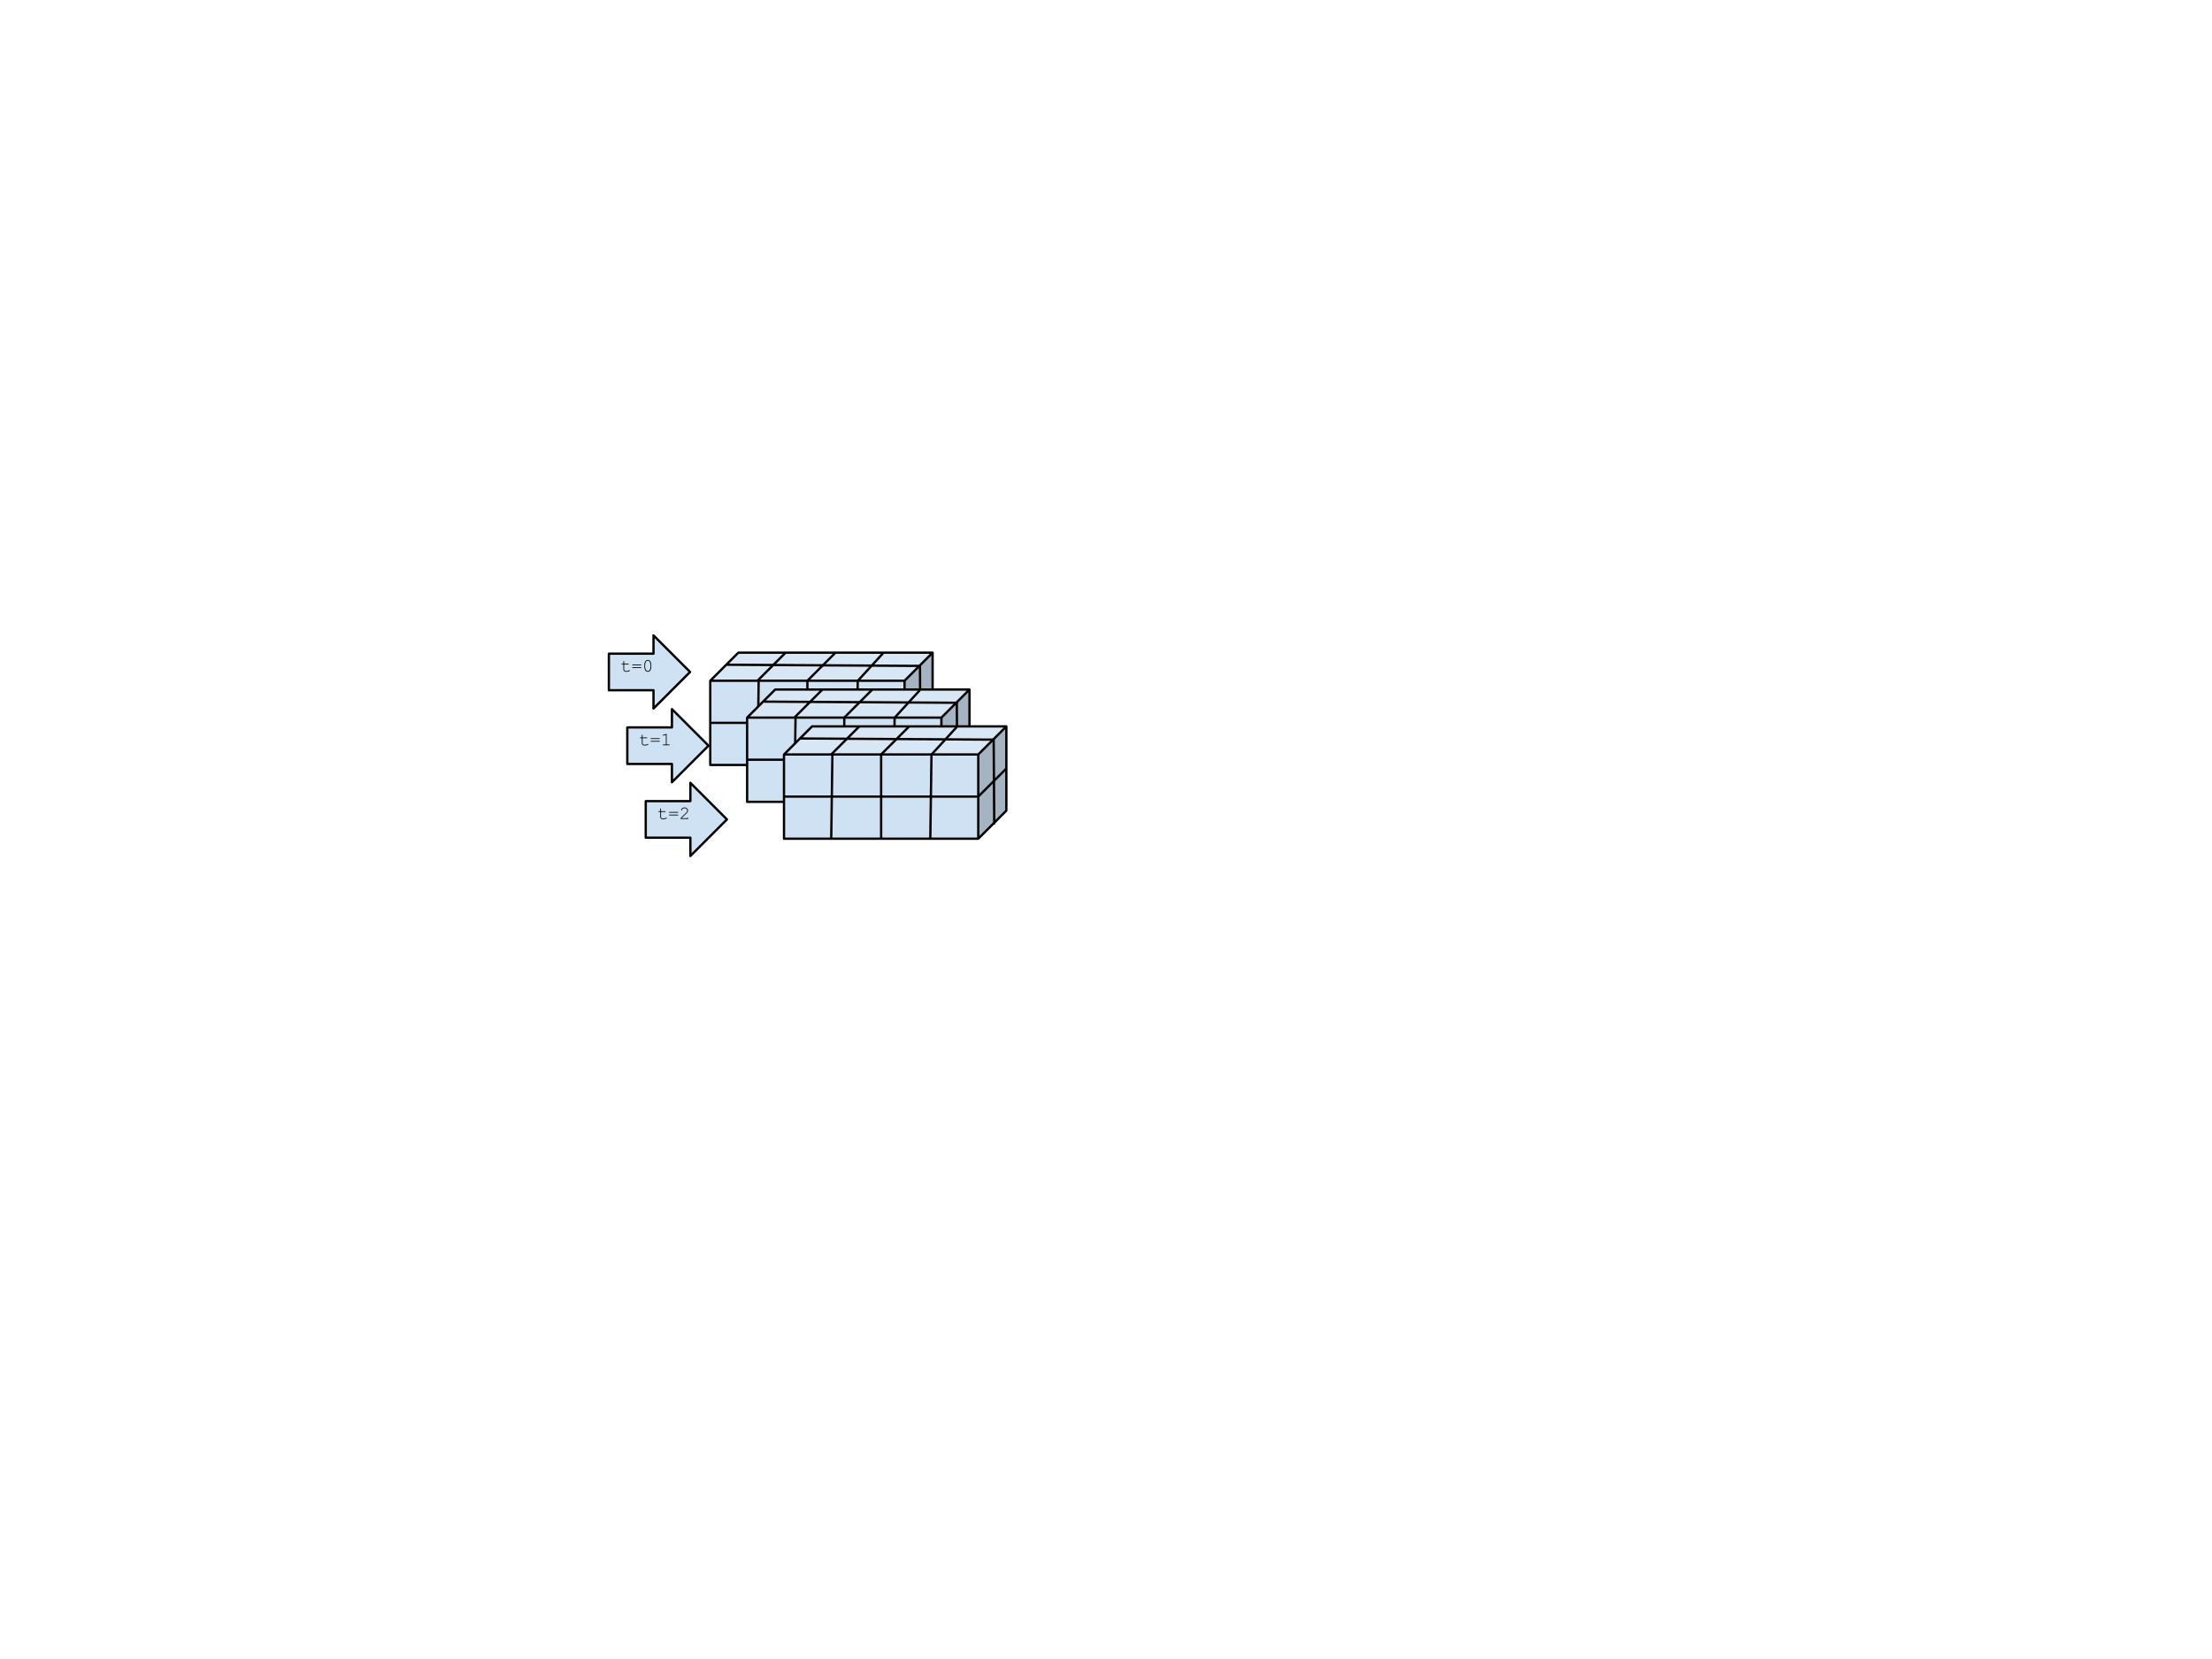
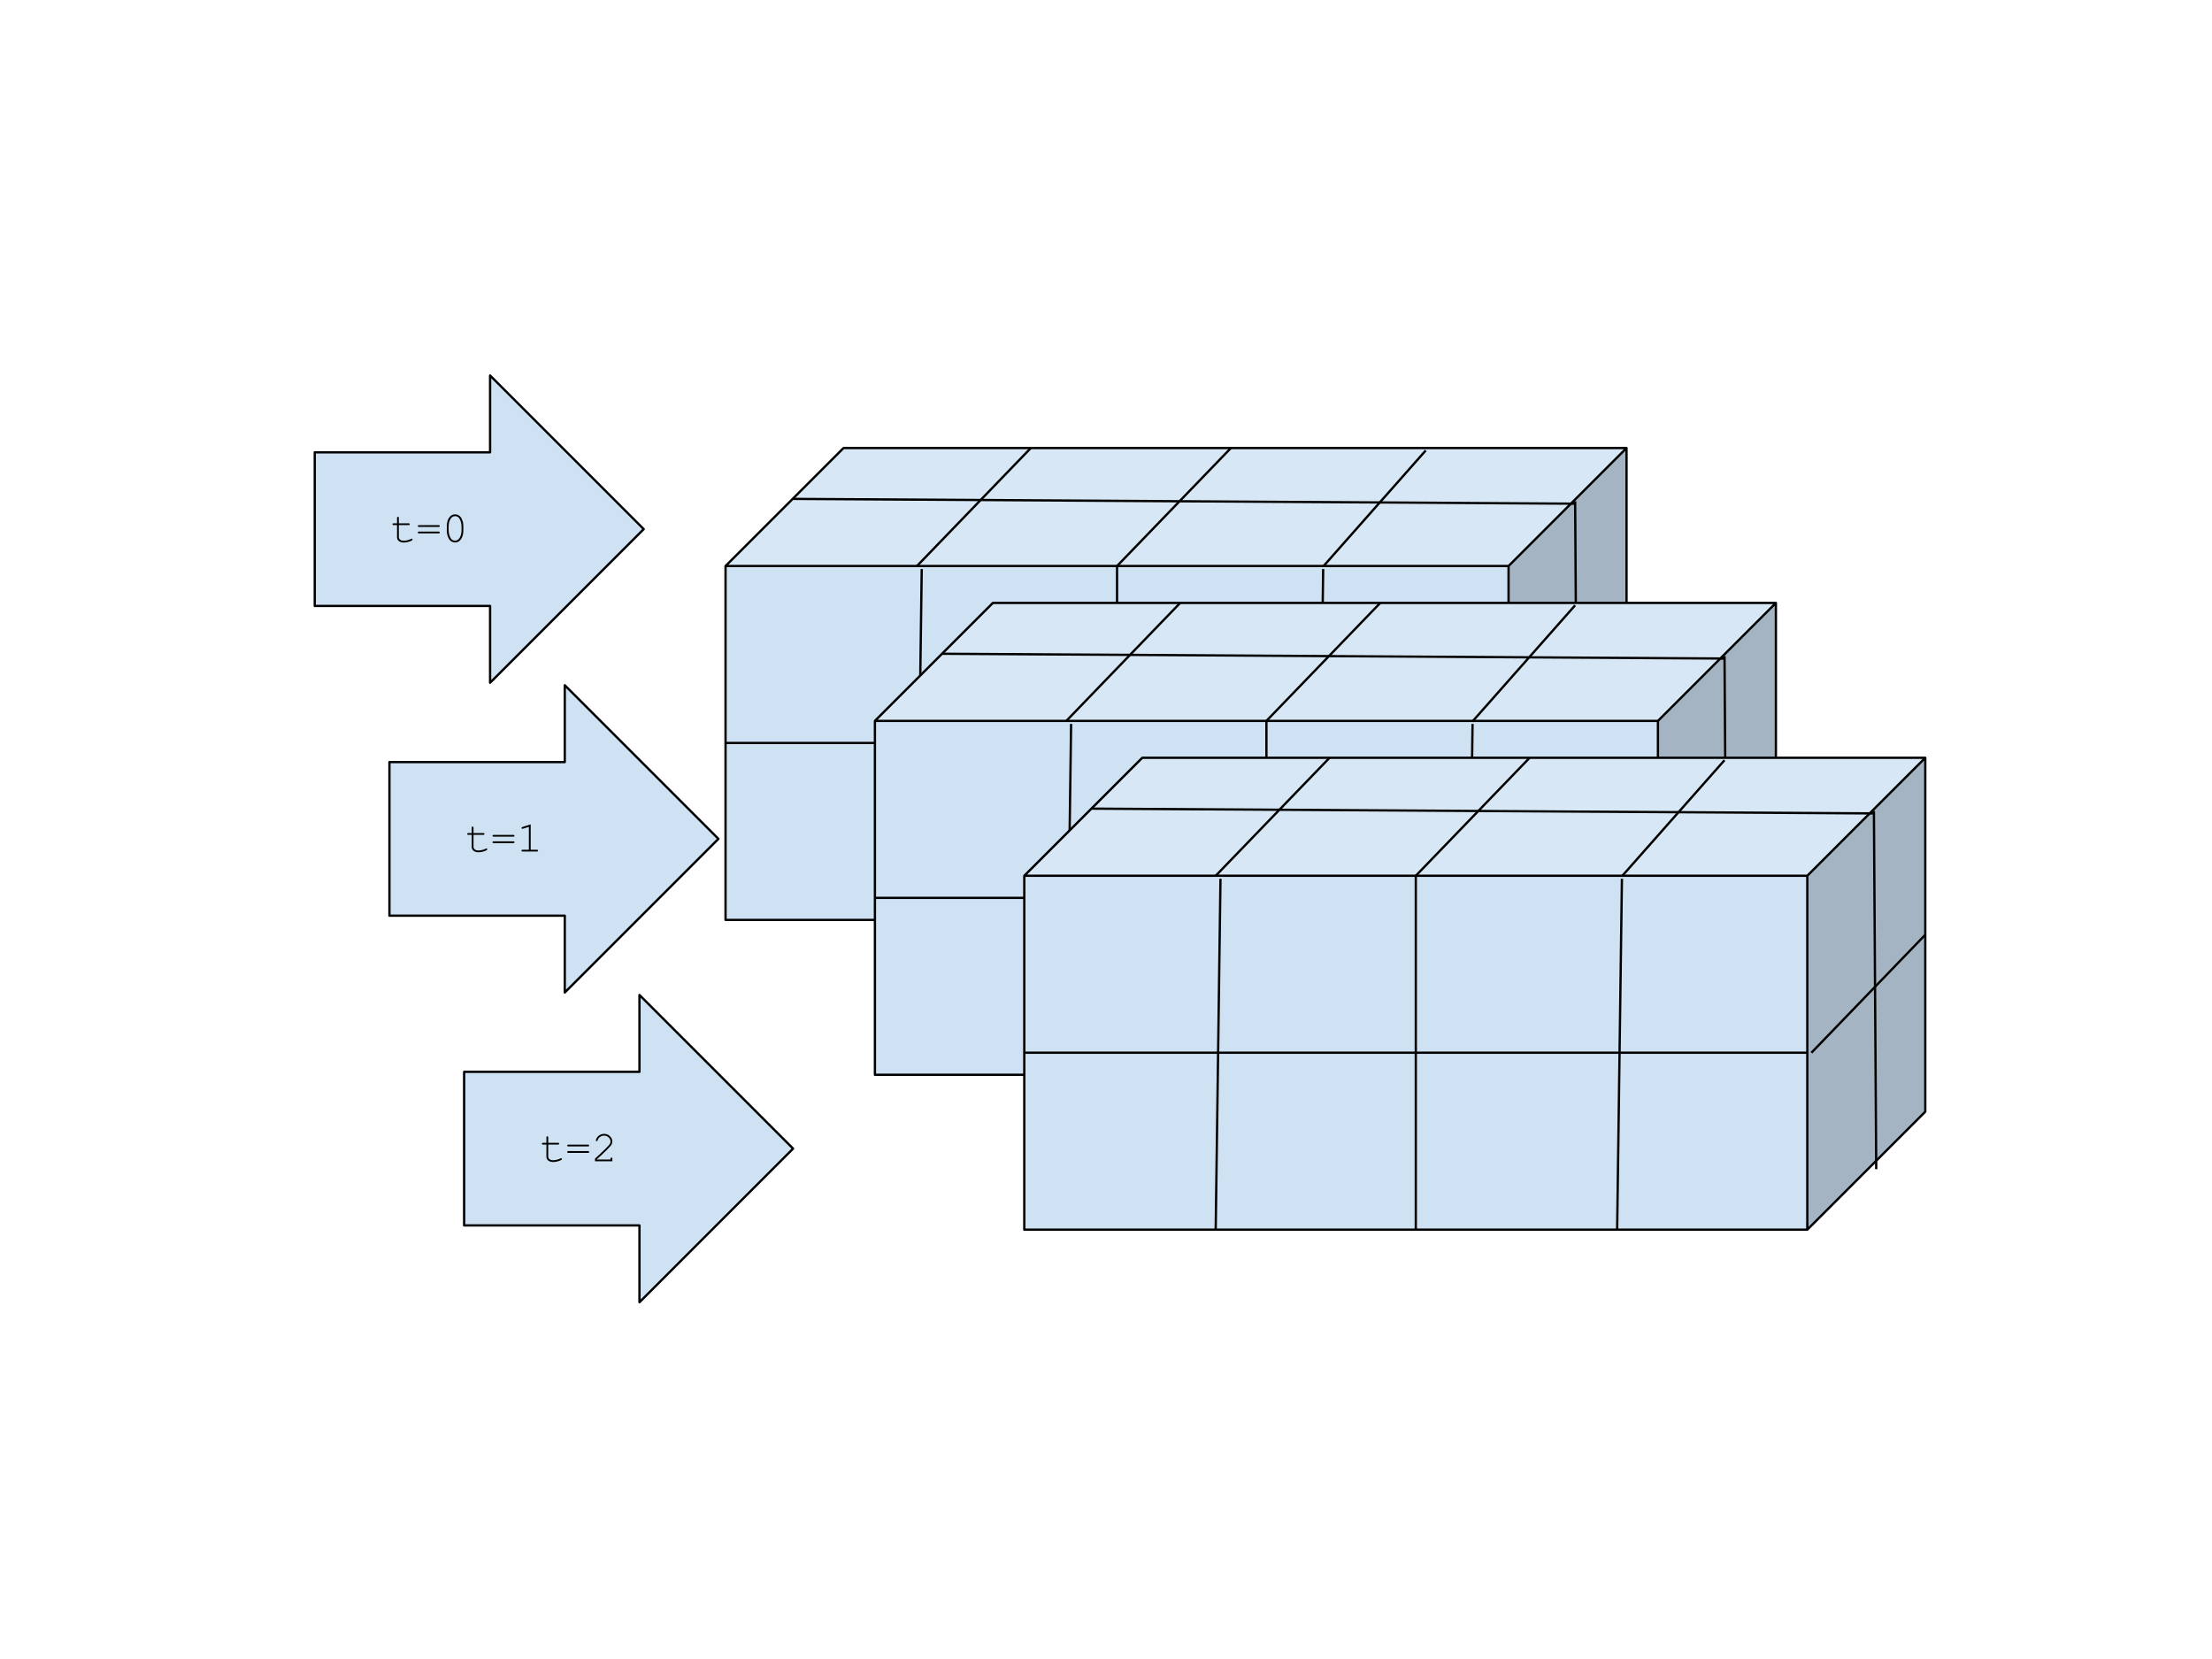
<svg xmlns="http://www.w3.org/2000/svg" version="1.1" viewBox="0.0 0.0 960.0 720.0" fill="none" stroke="none" stroke-linecap="square" stroke-miterlimit="10">
  <clipPath id="p.0">
    <path d="m0 0l960.0 0l0 720.0l-960.0 0l0 -720.0z" clip-rule="nonzero" />
  </clipPath>
  <g clip-path="url(#p.0)">
    <path fill="#000000" fill-opacity="0.0" d="m0 0l960.0 0l0 720.0l-960.0 0z" fill-rule="nonzero" />
-     <path fill="#cfe2f3" d="m308.249 295.438l84.315 0l0 36.567l-84.315 0z" fill-rule="nonzero" />
-     <path fill="#a5b4c2" d="m392.564 295.438l12.189 -12.189l0 36.567l-12.189 12.189z" fill-rule="nonzero" />
-     <path fill="#d8e7f5" d="m308.249 295.438l12.189 -12.189l84.315 0l-12.189 12.189z" fill-rule="nonzero" />
-     <path fill="#000000" fill-opacity="0.0" d="m308.249 295.438l12.189 -12.189l84.315 0l0 36.567l-12.189 12.189l-84.315 0zm0 0l84.315 0l12.189 -12.189m-12.189 12.189l0 36.567" fill-rule="nonzero" />
-     <path stroke="#000000" stroke-width="1.0" stroke-linejoin="round" stroke-linecap="butt" d="m308.249 295.438l12.189 -12.189l84.315 0l0 36.567l-12.189 12.189l-84.315 0zm0 0l84.315 0l12.189 -12.189m-12.189 12.189l0 36.567" fill-rule="nonzero" />
-     <path fill="#000000" fill-opacity="0.0" d="m308.249 313.722l84.315 0" fill-rule="nonzero" />
-     <path stroke="#000000" stroke-width="1.0" stroke-linejoin="round" stroke-linecap="butt" d="m308.249 313.722l84.315 0" fill-rule="nonzero" />
-     <path fill="#000000" fill-opacity="0.0" d="m350.407 332.005l0 -36.567" fill-rule="nonzero" />
-     <path stroke="#000000" stroke-width="1.0" stroke-linejoin="round" stroke-linecap="butt" d="m350.407 332.005l0 -36.567" fill-rule="nonzero" />
-     <path fill="#000000" fill-opacity="0.0" d="m350.407 295.438l12.189 -12.189" fill-rule="nonzero" />
-     <path stroke="#000000" stroke-width="1.0" stroke-linejoin="round" stroke-linecap="butt" d="m350.407 295.438l12.189 -12.189" fill-rule="nonzero" />
-     <path fill="#000000" fill-opacity="0.0" d="m404.753 301.533l-12.189 12.189" fill-rule="nonzero" />
-     <path stroke="#000000" stroke-width="1.0" stroke-linejoin="round" stroke-linecap="butt" d="m404.753 301.533l-12.189 12.189" fill-rule="nonzero" />
-     <path fill="#000000" fill-opacity="0.0" d="m399.501 325.751l-0.252 -37.008" fill-rule="nonzero" />
-     <path stroke="#000000" stroke-width="1.0" stroke-linejoin="round" stroke-linecap="butt" d="m399.501 325.751l-0.252 -37.008" fill-rule="nonzero" />
-     <path fill="#000000" fill-opacity="0.0" d="m315.501 288.501l83.748 0.504" fill-rule="nonzero" />
-     <path stroke="#000000" stroke-width="1.0" stroke-linejoin="round" stroke-linecap="butt" d="m315.501 288.501l83.748 0.504" fill-rule="nonzero" />
-     <path fill="#000000" fill-opacity="0.0" d="m328.751 332.0l0.504 -36.252" fill-rule="nonzero" />
-     <path stroke="#000000" stroke-width="1.0" stroke-linejoin="round" stroke-linecap="butt" d="m328.751 332.0l0.504 -36.252" fill-rule="nonzero" />
-     <path fill="#000000" fill-opacity="0.0" d="m371.751 332.0l0.504 -36.252" fill-rule="nonzero" />
-     <path stroke="#000000" stroke-width="1.0" stroke-linejoin="round" stroke-linecap="butt" d="m371.751 332.0l0.504 -36.252" fill-rule="nonzero" />
-     <path fill="#000000" fill-opacity="0.0" d="m372.249 295.501l10.992 -12.0" fill-rule="nonzero" />
-     <path stroke="#000000" stroke-width="1.0" stroke-linejoin="round" stroke-linecap="butt" d="m372.249 295.501l10.992 -12.0" fill-rule="nonzero" />
-     <path fill="#000000" fill-opacity="0.0" d="m328.751 295.438l12.189 -12.189" fill-rule="nonzero" />
-     <path stroke="#000000" stroke-width="1.0" stroke-linejoin="round" stroke-linecap="butt" d="m328.751 295.438l12.189 -12.189" fill-rule="nonzero" />
-     <path fill="#cfe2f3" d="m324.249 311.438l84.315 0l0 36.567l-84.315 0z" fill-rule="nonzero" />
-     <path fill="#a5b4c2" d="m408.564 311.438l12.189 -12.189l0 36.567l-12.189 12.189z" fill-rule="nonzero" />
-     <path fill="#d8e7f5" d="m324.249 311.438l12.189 -12.189l84.315 0l-12.189 12.189z" fill-rule="nonzero" />
-     <path fill="#000000" fill-opacity="0.0" d="m324.249 311.438l12.189 -12.189l84.315 0l0 36.567l-12.189 12.189l-84.315 0zm0 0l84.315 0l12.189 -12.189m-12.189 12.189l0 36.567" fill-rule="nonzero" />
-     <path stroke="#000000" stroke-width="1.0" stroke-linejoin="round" stroke-linecap="butt" d="m324.249 311.438l12.189 -12.189l84.315 0l0 36.567l-12.189 12.189l-84.315 0zm0 0l84.315 0l12.189 -12.189m-12.189 12.189l0 36.567" fill-rule="nonzero" />
-     <path fill="#000000" fill-opacity="0.0" d="m324.249 329.722l84.315 0" fill-rule="nonzero" />
-     <path stroke="#000000" stroke-width="1.0" stroke-linejoin="round" stroke-linecap="butt" d="m324.249 329.722l84.315 0" fill-rule="nonzero" />
-     <path fill="#000000" fill-opacity="0.0" d="m366.407 348.005l0 -36.567" fill-rule="nonzero" />
-     <path stroke="#000000" stroke-width="1.0" stroke-linejoin="round" stroke-linecap="butt" d="m366.407 348.005l0 -36.567" fill-rule="nonzero" />
-     <path fill="#000000" fill-opacity="0.0" d="m366.407 311.438l12.189 -12.189" fill-rule="nonzero" />
-     <path stroke="#000000" stroke-width="1.0" stroke-linejoin="round" stroke-linecap="butt" d="m366.407 311.438l12.189 -12.189" fill-rule="nonzero" />
-     <path fill="#000000" fill-opacity="0.0" d="m420.753 317.533l-12.189 12.189" fill-rule="nonzero" />
-     <path stroke="#000000" stroke-width="1.0" stroke-linejoin="round" stroke-linecap="butt" d="m420.753 317.533l-12.189 12.189" fill-rule="nonzero" />
-     <path fill="#000000" fill-opacity="0.0" d="m415.501 341.751l-0.252 -37.008" fill-rule="nonzero" />
-     <path stroke="#000000" stroke-width="1.0" stroke-linejoin="round" stroke-linecap="butt" d="m415.501 341.751l-0.252 -37.008" fill-rule="nonzero" />
-     <path fill="#000000" fill-opacity="0.0" d="m331.501 304.501l83.748 0.504" fill-rule="nonzero" />
-     <path stroke="#000000" stroke-width="1.0" stroke-linejoin="round" stroke-linecap="butt" d="m331.501 304.501l83.748 0.504" fill-rule="nonzero" />
-     <path fill="#000000" fill-opacity="0.0" d="m344.751 348.0l0.504 -36.252" fill-rule="nonzero" />
-     <path stroke="#000000" stroke-width="1.0" stroke-linejoin="round" stroke-linecap="butt" d="m344.751 348.0l0.504 -36.252" fill-rule="nonzero" />
-     <path fill="#000000" fill-opacity="0.0" d="m387.751 348.0l0.504 -36.252" fill-rule="nonzero" />
-     <path stroke="#000000" stroke-width="1.0" stroke-linejoin="round" stroke-linecap="butt" d="m387.751 348.0l0.504 -36.252" fill-rule="nonzero" />
-     <path fill="#000000" fill-opacity="0.0" d="m388.249 311.501l10.992 -12.0" fill-rule="nonzero" />
-     <path stroke="#000000" stroke-width="1.0" stroke-linejoin="round" stroke-linecap="butt" d="m388.249 311.501l10.992 -12.0" fill-rule="nonzero" />
-     <path fill="#000000" fill-opacity="0.0" d="m344.751 311.438l12.189 -12.189" fill-rule="nonzero" />
-     <path stroke="#000000" stroke-width="1.0" stroke-linejoin="round" stroke-linecap="butt" d="m344.751 311.438l12.189 -12.189" fill-rule="nonzero" />
-     <path fill="#cfe2f3" d="m340.249 327.438l84.315 0l0 36.567l-84.315 0z" fill-rule="nonzero" />
-     <path fill="#a5b4c2" d="m424.564 327.438l12.189 -12.189l0 36.567l-12.189 12.189z" fill-rule="nonzero" />
-     <path fill="#d8e7f5" d="m340.249 327.438l12.189 -12.189l84.315 0l-12.189 12.189z" fill-rule="nonzero" />
-     <path fill="#000000" fill-opacity="0.0" d="m340.249 327.438l12.189 -12.189l84.315 0l0 36.567l-12.189 12.189l-84.315 0zm0 0l84.315 0l12.189 -12.189m-12.189 12.189l0 36.567" fill-rule="nonzero" />
-     <path stroke="#000000" stroke-width="1.0" stroke-linejoin="round" stroke-linecap="butt" d="m340.249 327.438l12.189 -12.189l84.315 0l0 36.567l-12.189 12.189l-84.315 0zm0 0l84.315 0l12.189 -12.189m-12.189 12.189l0 36.567" fill-rule="nonzero" />
-     <path fill="#000000" fill-opacity="0.0" d="m340.249 345.722l84.315 0" fill-rule="nonzero" />
-     <path stroke="#000000" stroke-width="1.0" stroke-linejoin="round" stroke-linecap="butt" d="m340.249 345.722l84.315 0" fill-rule="nonzero" />
-     <path fill="#000000" fill-opacity="0.0" d="m382.407 364.005l0 -36.567" fill-rule="nonzero" />
-     <path stroke="#000000" stroke-width="1.0" stroke-linejoin="round" stroke-linecap="butt" d="m382.407 364.005l0 -36.567" fill-rule="nonzero" />
-     <path fill="#000000" fill-opacity="0.0" d="m382.407 327.438l12.189 -12.189" fill-rule="nonzero" />
-     <path stroke="#000000" stroke-width="1.0" stroke-linejoin="round" stroke-linecap="butt" d="m382.407 327.438l12.189 -12.189" fill-rule="nonzero" />
-     <path fill="#000000" fill-opacity="0.0" d="m436.753 333.533l-12.189 12.189" fill-rule="nonzero" />
-     <path stroke="#000000" stroke-width="1.0" stroke-linejoin="round" stroke-linecap="butt" d="m436.753 333.533l-12.189 12.189" fill-rule="nonzero" />
-     <path fill="#000000" fill-opacity="0.0" d="m431.501 357.751l-0.252 -37.008" fill-rule="nonzero" />
-     <path stroke="#000000" stroke-width="1.0" stroke-linejoin="round" stroke-linecap="butt" d="m431.501 357.751l-0.252 -37.008" fill-rule="nonzero" />
-     <path fill="#000000" fill-opacity="0.0" d="m347.501 320.501l83.748 0.504" fill-rule="nonzero" />
-     <path stroke="#000000" stroke-width="1.0" stroke-linejoin="round" stroke-linecap="butt" d="m347.501 320.501l83.748 0.504" fill-rule="nonzero" />
-     <path fill="#000000" fill-opacity="0.0" d="m360.751 364.0l0.504 -36.252" fill-rule="nonzero" />
-     <path stroke="#000000" stroke-width="1.0" stroke-linejoin="round" stroke-linecap="butt" d="m360.751 364.0l0.504 -36.252" fill-rule="nonzero" />
-     <path fill="#000000" fill-opacity="0.0" d="m403.751 364.0l0.504 -36.252" fill-rule="nonzero" />
-     <path stroke="#000000" stroke-width="1.0" stroke-linejoin="round" stroke-linecap="butt" d="m403.751 364.0l0.504 -36.252" fill-rule="nonzero" />
-     <path fill="#000000" fill-opacity="0.0" d="m404.249 327.501l10.992 -12.0" fill-rule="nonzero" />
-     <path stroke="#000000" stroke-width="1.0" stroke-linejoin="round" stroke-linecap="butt" d="m404.249 327.501l10.992 -12.0" fill-rule="nonzero" />
-     <path fill="#000000" fill-opacity="0.0" d="m360.751 327.438l12.189 -12.189" fill-rule="nonzero" />
-     <path stroke="#000000" stroke-width="1.0" stroke-linejoin="round" stroke-linecap="butt" d="m360.751 327.438l12.189 -12.189" fill-rule="nonzero" />
-     <path fill="#cfe2f3" d="m264.249 283.69l19.37 0l0 -7.937l15.874 15.874l-15.874 15.874l0 -7.937l-19.37 0z" fill-rule="nonzero" />
-     <path stroke="#000000" stroke-width="1.0" stroke-linejoin="round" stroke-linecap="butt" d="m264.249 283.69l19.37 0l0 -7.937l15.874 15.874l-15.874 15.874l0 -7.937l-19.37 0z" fill-rule="nonzero" />
-     <path fill="#000000" fill-opacity="0.0" d="m260.152 277.005l37.102 0l0 15.748l-37.102 0z" fill-rule="nonzero" />
-     <path fill="#000000" d="m270.887 288.043l1.781 0q0.109 0 0.156 0.047q0.062 0.047 0.062 0.125q0 0.078 -0.062 0.125q-0.047 0.047 -0.156 0.047l-1.781 0l0 2.172q0 0.297 0.219 0.484q0.234 0.188 0.672 0.188q0.328 0 0.719 -0.094q0.391 -0.109 0.609 -0.234q0.078 -0.047 0.125 -0.047q0.062 0 0.109 0.047q0.047 0.047 0.047 0.125q0 0.047 -0.047 0.109q-0.125 0.125 -0.609 0.281q-0.484 0.141 -0.922 0.141q-0.578 0 -0.922 -0.266q-0.344 -0.266 -0.344 -0.734l0 -2.172l-0.594 0q-0.125 0 -0.172 -0.047q-0.047 -0.047 -0.047 -0.125q0 -0.078 0.047 -0.125q0.047 -0.047 0.172 -0.047l0.594 0l0 -0.969q0 -0.109 0.047 -0.156q0.047 -0.062 0.125 -0.062q0.078 0 0.125 0.062q0.047 0.047 0.047 0.156l0 0.969zm7.254 0.672l-3.578 0q-0.109 0 -0.172 -0.047q-0.047 -0.047 -0.047 -0.125q0 -0.062 0.047 -0.109q0.062 -0.047 0.172 -0.047l3.578 0q0.125 0 0.172 0.047q0.047 0.047 0.047 0.125q0 0.062 -0.047 0.109q-0.047 0.047 -0.172 0.047zm0 1.172l-3.578 0q-0.109 0 -0.172 -0.031q-0.047 -0.047 -0.047 -0.125q0 -0.078 0.047 -0.125q0.062 -0.047 0.172 -0.047l3.578 0q0.125 0 0.172 0.047q0.047 0.047 0.047 0.125q0 0.078 -0.047 0.125q-0.047 0.031 -0.172 0.031zm4.52 -1.312l0 0.812q0 1.062 -0.5 1.672q-0.391 0.5 -1.0 0.5q-0.281 0 -0.547 -0.125q-0.25 -0.109 -0.438 -0.328q-0.109 -0.125 -0.25 -0.406q-0.125 -0.281 -0.188 -0.531q-0.094 -0.328 -0.094 -0.781l0 -0.812q0 -1.062 0.516 -1.672q0.391 -0.484 0.984 -0.484q0.297 0 0.547 0.109q0.266 0.109 0.438 0.328q0.125 0.125 0.25 0.422q0.141 0.281 0.203 0.516q0.078 0.328 0.078 0.781zm-0.328 0.047q0 -0.469 -0.141 -0.859q-0.125 -0.406 -0.281 -0.641q-0.094 -0.141 -0.25 -0.234q-0.234 -0.141 -0.5 -0.141q-0.562 0 -0.875 0.562q-0.312 0.562 -0.312 1.312l0 0.719q0 0.469 0.125 0.875q0.141 0.391 0.312 0.641q0.094 0.125 0.25 0.219q0.219 0.141 0.5 0.141q0.547 0 0.859 -0.562q0.312 -0.562 0.312 -1.312l0 -0.719z" fill-rule="nonzero" />
-     <path fill="#cfe2f3" d="m280.249 347.69l19.37 0l0 -7.937l15.874 15.874l-15.874 15.874l0 -7.937l-19.37 0z" fill-rule="nonzero" />
-     <path stroke="#000000" stroke-width="1.0" stroke-linejoin="round" stroke-linecap="butt" d="m280.249 347.69l19.37 0l0 -7.937l15.874 15.874l-15.874 15.874l0 -7.937l-19.37 0z" fill-rule="nonzero" />
-     <path fill="#000000" fill-opacity="0.0" d="m276.152 341.005l37.102 0l0 15.748l-37.102 0z" fill-rule="nonzero" />
-     <path fill="#000000" d="m286.887 352.043l1.781 0q0.109 0 0.156 0.047q0.062 0.047 0.062 0.125q0 0.078 -0.062 0.125q-0.047 0.047 -0.156 0.047l-1.781 0l0 2.172q0 0.297 0.219 0.484q0.234 0.188 0.672 0.188q0.328 0 0.719 -0.094q0.391 -0.109 0.609 -0.234q0.078 -0.047 0.125 -0.047q0.062 0 0.109 0.047q0.047 0.047 0.047 0.125q0 0.047 -0.047 0.109q-0.125 0.125 -0.609 0.281q-0.484 0.141 -0.922 0.141q-0.578 0 -0.922 -0.266q-0.344 -0.266 -0.344 -0.734l0 -2.172l-0.594 0q-0.125 0 -0.172 -0.047q-0.047 -0.047 -0.047 -0.125q0 -0.078 0.047 -0.125q0.047 -0.047 0.172 -0.047l0.594 0l0 -0.969q0 -0.109 0.047 -0.156q0.047 -0.062 0.125 -0.062q0.078 0 0.125 0.062q0.047 0.047 0.047 0.156l0 0.969zm7.254 0.672l-3.578 0q-0.109 0 -0.172 -0.047q-0.047 -0.047 -0.047 -0.125q0 -0.062 0.047 -0.109q0.062 -0.047 0.172 -0.047l3.578 0q0.125 0 0.172 0.047q0.047 0.047 0.047 0.125q0 0.062 -0.047 0.109q-0.047 0.047 -0.172 0.047zm0 1.172l-3.578 0q-0.109 0 -0.172 -0.031q-0.047 -0.047 -0.047 -0.125q0 -0.078 0.047 -0.125q0.062 -0.047 0.172 -0.047l3.578 0q0.125 0 0.172 0.047q0.047 0.047 0.047 0.125q0 0.078 -0.047 0.125q-0.047 0.031 -0.172 0.031zm1.598 1.219l2.531 0l0 -0.125q0 -0.125 0.047 -0.172q0.047 -0.047 0.109 -0.047q0.078 0 0.125 0.047q0.047 0.047 0.047 0.172l0 0.453l-3.172 0l0 -0.484q1.0 -0.906 1.938 -1.828q0.453 -0.438 0.609 -0.641q0.172 -0.203 0.219 -0.359q0.062 -0.156 0.062 -0.312q0 -0.422 -0.344 -0.734q-0.328 -0.328 -0.812 -0.328q-0.422 0 -0.766 0.25q-0.328 0.234 -0.422 0.609q-0.031 0.094 -0.062 0.109q-0.047 0.047 -0.109 0.047q-0.062 0 -0.109 -0.047q-0.047 -0.047 -0.047 -0.109q0 -0.188 0.203 -0.5q0.203 -0.328 0.562 -0.5q0.375 -0.188 0.75 -0.188q0.609 0 1.047 0.422q0.453 0.422 0.453 0.969q0 0.219 -0.078 0.406q-0.078 0.188 -0.266 0.422q-0.172 0.219 -0.625 0.672q-1.156 1.141 -1.891 1.766l0 0.031z" fill-rule="nonzero" />
-     <path fill="#cfe2f3" d="m272.249 315.69l19.37 0l0 -7.937l15.874 15.874l-15.874 15.874l0 -7.937l-19.37 0z" fill-rule="nonzero" />
-     <path stroke="#000000" stroke-width="1.0" stroke-linejoin="round" stroke-linecap="butt" d="m272.249 315.69l19.37 0l0 -7.937l15.874 15.874l-15.874 15.874l0 -7.937l-19.37 0z" fill-rule="nonzero" />
-     <path fill="#000000" fill-opacity="0.0" d="m268.152 309.005l37.102 0l0 15.748l-37.102 0z" fill-rule="nonzero" />
-     <path fill="#000000" d="m278.887 320.043l1.781 0q0.109 0 0.156 0.047q0.062 0.047 0.062 0.125q0 0.078 -0.062 0.125q-0.047 0.047 -0.156 0.047l-1.781 0l0 2.172q0 0.297 0.219 0.484q0.234 0.188 0.672 0.188q0.328 0 0.719 -0.094q0.391 -0.109 0.609 -0.234q0.078 -0.047 0.125 -0.047q0.062 0 0.109 0.047q0.047 0.047 0.047 0.125q0 0.047 -0.047 0.109q-0.125 0.125 -0.609 0.281q-0.484 0.141 -0.922 0.141q-0.578 0 -0.922 -0.266q-0.344 -0.266 -0.344 -0.734l0 -2.172l-0.594 0q-0.125 0 -0.172 -0.047q-0.047 -0.047 -0.047 -0.125q0 -0.078 0.047 -0.125q0.047 -0.047 0.172 -0.047l0.594 0l0 -0.969q0 -0.109 0.047 -0.156q0.047 -0.062 0.125 -0.062q0.078 0 0.125 0.062q0.047 0.047 0.047 0.156l0 0.969zm7.254 0.672l-3.578 0q-0.109 0 -0.172 -0.047q-0.047 -0.047 -0.047 -0.125q0 -0.062 0.047 -0.109q0.062 -0.047 0.172 -0.047l3.578 0q0.125 0 0.172 0.047q0.047 0.047 0.047 0.125q0 0.062 -0.047 0.109q-0.047 0.047 -0.172 0.047zm0 1.172l-3.578 0q-0.109 0 -0.172 -0.031q-0.047 -0.047 -0.047 -0.125q0 -0.078 0.047 -0.125q0.062 -0.047 0.172 -0.047l3.578 0q0.125 0 0.172 0.047q0.047 0.047 0.047 0.125q0 0.078 -0.047 0.125q-0.047 0.031 -0.172 0.031zm3.176 -3.422l0 4.641l1.125 0q0.125 0 0.172 0.047q0.047 0.047 0.047 0.109q0 0.078 -0.047 0.125q-0.047 0.047 -0.172 0.047l-2.578 0q-0.109 0 -0.172 -0.047q-0.047 -0.047 -0.047 -0.125q0 -0.062 0.047 -0.109q0.062 -0.047 0.172 -0.047l1.125 0l0 -4.188l-1.062 0.328q-0.078 0.031 -0.125 0.031q-0.047 0 -0.109 -0.047q-0.047 -0.047 -0.047 -0.125q0 -0.047 0.047 -0.109q0.031 -0.031 0.125 -0.062l1.5 -0.469z" fill-rule="nonzero" />
+     <path fill="#cfe2f3" d="m314.881 245.65l339.827 0l0 153.591l-339.827 0z" fill-rule="nonzero" />
+     <path fill="#a5b4c2" d="m654.707 245.65l51.197 -51.197l0 153.591l-51.197 51.197z" fill-rule="nonzero" />
+     <path fill="#d8e7f5" d="m314.881 245.65l51.197 -51.197l339.827 0l-51.197 51.197z" fill-rule="nonzero" />
+     <path fill="#000000" fill-opacity="0.0" d="m314.881 245.65l51.197 -51.197l339.827 0l0 153.591l-51.197 51.197l-339.827 0zm0 0l339.827 0l51.197 -51.197m-51.197 51.197l0 153.591" fill-rule="nonzero" />
+     <path stroke="#000000" stroke-width="1.0" stroke-linejoin="round" stroke-linecap="butt" d="m314.881 245.65l51.197 -51.197l339.827 0l0 153.591l-51.197 51.197l-339.827 0zm0 0l339.827 0l51.197 -51.197m-51.197 51.197l0 153.591" fill-rule="nonzero" />
+     <path fill="#000000" fill-opacity="0.0" d="m314.881 322.445l339.842 0" fill-rule="nonzero" />
+     <path stroke="#000000" stroke-width="1.0" stroke-linejoin="round" stroke-linecap="butt" d="m314.881 322.445l339.842 0" fill-rule="nonzero" />
+     <path fill="#000000" fill-opacity="0.0" d="m484.794 399.241l0 -153.638" fill-rule="nonzero" />
+     <path stroke="#000000" stroke-width="1.0" stroke-linejoin="round" stroke-linecap="butt" d="m484.794 399.241l0 -153.638" fill-rule="nonzero" />
+     <path fill="#000000" fill-opacity="0.0" d="m484.794 245.65l49.417 -51.213" fill-rule="nonzero" />
+     <path stroke="#000000" stroke-width="1.0" stroke-linejoin="round" stroke-linecap="butt" d="m484.794 245.65l49.417 -51.213" fill-rule="nonzero" />
+     <path fill="#000000" fill-opacity="0.0" d="m705.904 271.248l-49.417 51.213" fill-rule="nonzero" />
+     <path stroke="#000000" stroke-width="1.0" stroke-linejoin="round" stroke-linecap="butt" d="m705.904 271.248l-49.417 51.213" fill-rule="nonzero" />
+     <path fill="#000000" fill-opacity="0.0" d="m684.617 372.996l-1.008 -155.465" fill-rule="nonzero" />
+     <path stroke="#000000" stroke-width="1.0" stroke-linejoin="round" stroke-linecap="butt" d="m684.617 372.996l-1.008 -155.465" fill-rule="nonzero" />
+     <path fill="#000000" fill-opacity="0.0" d="m344.264 216.516l339.307 2.079" fill-rule="nonzero" />
+     <path stroke="#000000" stroke-width="1.0" stroke-linejoin="round" stroke-linecap="butt" d="m344.264 216.516l339.307 2.079" fill-rule="nonzero" />
+     <path fill="#000000" fill-opacity="0.0" d="m397.948 399.248l2.079 -152.283" fill-rule="nonzero" />
+     <path stroke="#000000" stroke-width="1.0" stroke-linejoin="round" stroke-linecap="butt" d="m397.948 399.248l2.079 -152.283" fill-rule="nonzero" />
+     <path fill="#000000" fill-opacity="0.0" d="m572.176 399.248l2.079 -152.283" fill-rule="nonzero" />
+     <path stroke="#000000" stroke-width="1.0" stroke-linejoin="round" stroke-linecap="butt" d="m572.176 399.248l2.079 -152.283" fill-rule="nonzero" />
+     <path fill="#000000" fill-opacity="0.0" d="m574.197 245.922l44.567 -50.425" fill-rule="nonzero" />
+     <path stroke="#000000" stroke-width="1.0" stroke-linejoin="round" stroke-linecap="butt" d="m574.197 245.922l44.567 -50.425" fill-rule="nonzero" />
+     <path fill="#000000" fill-opacity="0.0" d="m397.948 245.658l49.417 -51.213" fill-rule="nonzero" />
+     <path stroke="#000000" stroke-width="1.0" stroke-linejoin="round" stroke-linecap="butt" d="m397.948 245.658l49.417 -51.213" fill-rule="nonzero" />
+     <path fill="#cfe2f3" d="m379.71 312.864l339.827 0l0 153.591l-339.827 0z" fill-rule="nonzero" />
+     <path fill="#a5b4c2" d="m719.536 312.864l51.197 -51.197l0 153.591l-51.197 51.197z" fill-rule="nonzero" />
+     <path fill="#d8e7f5" d="m379.71 312.864l51.197 -51.197l339.827 0l-51.197 51.197z" fill-rule="nonzero" />
+     <path fill="#000000" fill-opacity="0.0" d="m379.71 312.864l51.197 -51.197l339.827 0l0 153.591l-51.197 51.197l-339.827 0zm0 0l339.827 0l51.197 -51.197m-51.197 51.197l0 153.591" fill-rule="nonzero" />
+     <path stroke="#000000" stroke-width="1.0" stroke-linejoin="round" stroke-linecap="butt" d="m379.71 312.864l51.197 -51.197l339.827 0l0 153.591l-51.197 51.197l-339.827 0zm0 0l339.827 0l51.197 -51.197m-51.197 51.197l0 153.591" fill-rule="nonzero" />
+     <path fill="#000000" fill-opacity="0.0" d="m379.71 389.659l339.842 0" fill-rule="nonzero" />
+     <path stroke="#000000" stroke-width="1.0" stroke-linejoin="round" stroke-linecap="butt" d="m379.71 389.659l339.842 0" fill-rule="nonzero" />
+     <path fill="#000000" fill-opacity="0.0" d="m549.623 466.455l0 -153.638" fill-rule="nonzero" />
+     <path stroke="#000000" stroke-width="1.0" stroke-linejoin="round" stroke-linecap="butt" d="m549.623 466.455l0 -153.638" fill-rule="nonzero" />
+     <path fill="#000000" fill-opacity="0.0" d="m549.623 312.864l49.417 -51.213" fill-rule="nonzero" />
+     <path stroke="#000000" stroke-width="1.0" stroke-linejoin="round" stroke-linecap="butt" d="m549.623 312.864l49.417 -51.213" fill-rule="nonzero" />
+     <path fill="#000000" fill-opacity="0.0" d="m770.733 338.462l-49.417 51.213" fill-rule="nonzero" />
+     <path stroke="#000000" stroke-width="1.0" stroke-linejoin="round" stroke-linecap="butt" d="m770.733 338.462l-49.417 51.213" fill-rule="nonzero" />
+     <path fill="#000000" fill-opacity="0.0" d="m749.446 440.21l-1.008 -155.465" fill-rule="nonzero" />
+     <path stroke="#000000" stroke-width="1.0" stroke-linejoin="round" stroke-linecap="butt" d="m749.446 440.21l-1.008 -155.465" fill-rule="nonzero" />
+     <path fill="#000000" fill-opacity="0.0" d="m409.093 283.73l339.307 2.079" fill-rule="nonzero" />
+     <path stroke="#000000" stroke-width="1.0" stroke-linejoin="round" stroke-linecap="butt" d="m409.093 283.73l339.307 2.079" fill-rule="nonzero" />
+     <path fill="#000000" fill-opacity="0.0" d="m462.777 466.462l2.079 -152.283" fill-rule="nonzero" />
+     <path stroke="#000000" stroke-width="1.0" stroke-linejoin="round" stroke-linecap="butt" d="m462.777 466.462l2.079 -152.283" fill-rule="nonzero" />
+     <path fill="#000000" fill-opacity="0.0" d="m637.005 466.462l2.079 -152.283" fill-rule="nonzero" />
+     <path stroke="#000000" stroke-width="1.0" stroke-linejoin="round" stroke-linecap="butt" d="m637.005 466.462l2.079 -152.283" fill-rule="nonzero" />
+     <path fill="#000000" fill-opacity="0.0" d="m639.026 313.136l44.567 -50.425" fill-rule="nonzero" />
+     <path stroke="#000000" stroke-width="1.0" stroke-linejoin="round" stroke-linecap="butt" d="m639.026 313.136l44.567 -50.425" fill-rule="nonzero" />
+     <path fill="#000000" fill-opacity="0.0" d="m462.777 312.871l49.417 -51.213" fill-rule="nonzero" />
+     <path stroke="#000000" stroke-width="1.0" stroke-linejoin="round" stroke-linecap="butt" d="m462.777 312.871l49.417 -51.213" fill-rule="nonzero" />
+     <path fill="#cfe2f3" d="m444.539 380.078l339.827 0l0 153.591l-339.827 0z" fill-rule="nonzero" />
+     <path fill="#a5b4c2" d="m784.365 380.078l51.197 -51.197l0 153.591l-51.197 51.197z" fill-rule="nonzero" />
+     <path fill="#d8e7f5" d="m444.539 380.078l51.197 -51.197l339.827 0l-51.197 51.197z" fill-rule="nonzero" />
+     <path fill="#000000" fill-opacity="0.0" d="m444.539 380.078l51.197 -51.197l339.827 0l0 153.591l-51.197 51.197l-339.827 0zm0 0l339.827 0l51.197 -51.197m-51.197 51.197l0 153.591" fill-rule="nonzero" />
+     <path stroke="#000000" stroke-width="1.0" stroke-linejoin="round" stroke-linecap="butt" d="m444.539 380.078l51.197 -51.197l339.827 0l0 153.591l-51.197 51.197l-339.827 0zm0 0l339.827 0l51.197 -51.197m-51.197 51.197l0 153.591" fill-rule="nonzero" />
+     <path fill="#000000" fill-opacity="0.0" d="m444.539 456.873l339.842 0" fill-rule="nonzero" />
+     <path stroke="#000000" stroke-width="1.0" stroke-linejoin="round" stroke-linecap="butt" d="m444.539 456.873l339.842 0" fill-rule="nonzero" />
+     <path fill="#000000" fill-opacity="0.0" d="m614.452 533.668l0 -153.638" fill-rule="nonzero" />
+     <path stroke="#000000" stroke-width="1.0" stroke-linejoin="round" stroke-linecap="butt" d="m614.452 533.668l0 -153.638" fill-rule="nonzero" />
+     <path fill="#000000" fill-opacity="0.0" d="m614.452 380.078l49.417 -51.213" fill-rule="nonzero" />
+     <path stroke="#000000" stroke-width="1.0" stroke-linejoin="round" stroke-linecap="butt" d="m614.452 380.078l49.417 -51.213" fill-rule="nonzero" />
+     <path fill="#000000" fill-opacity="0.0" d="m835.562 405.676l-49.417 51.213" fill-rule="nonzero" />
+     <path stroke="#000000" stroke-width="1.0" stroke-linejoin="round" stroke-linecap="butt" d="m835.562 405.676l-49.417 51.213" fill-rule="nonzero" />
+     <path fill="#000000" fill-opacity="0.0" d="m814.275 507.423l-1.008 -155.465" fill-rule="nonzero" />
+     <path stroke="#000000" stroke-width="1.0" stroke-linejoin="round" stroke-linecap="butt" d="m814.275 507.423l-1.008 -155.465" fill-rule="nonzero" />
+     <path fill="#000000" fill-opacity="0.0" d="m473.922 350.944l339.307 2.079" fill-rule="nonzero" />
+     <path stroke="#000000" stroke-width="1.0" stroke-linejoin="round" stroke-linecap="butt" d="m473.922 350.944l339.307 2.079" fill-rule="nonzero" />
+     <path fill="#000000" fill-opacity="0.0" d="m527.606 533.676l2.079 -152.284" fill-rule="nonzero" />
+     <path stroke="#000000" stroke-width="1.0" stroke-linejoin="round" stroke-linecap="butt" d="m527.606 533.676l2.079 -152.284" fill-rule="nonzero" />
+     <path fill="#000000" fill-opacity="0.0" d="m701.834 533.676l2.079 -152.284" fill-rule="nonzero" />
+     <path stroke="#000000" stroke-width="1.0" stroke-linejoin="round" stroke-linecap="butt" d="m701.834 533.676l2.079 -152.284" fill-rule="nonzero" />
+     <path fill="#000000" fill-opacity="0.0" d="m703.855 380.35l44.567 -50.425" fill-rule="nonzero" />
+     <path stroke="#000000" stroke-width="1.0" stroke-linejoin="round" stroke-linecap="butt" d="m703.855 380.35l44.567 -50.425" fill-rule="nonzero" />
+     <path fill="#000000" fill-opacity="0.0" d="m527.606 380.085l49.417 -51.213" fill-rule="nonzero" />
+     <path stroke="#000000" stroke-width="1.0" stroke-linejoin="round" stroke-linecap="butt" d="m527.606 380.085l49.417 -51.213" fill-rule="nonzero" />
+     <path fill="#cfe2f3" d="m136.601 196.302l76.094 0l0 -33.339l66.677 66.677l-66.677 66.677l0 -33.339l-76.094 0z" fill-rule="nonzero" />
+     <path stroke="#000000" stroke-width="1.0" stroke-linejoin="round" stroke-linecap="butt" d="m136.601 196.302l76.094 0l0 -33.339l66.677 66.677l-66.677 66.677l0 -33.339l-76.094 0z" fill-rule="nonzero" />
+     <path fill="#000000" fill-opacity="0.0" d="m160.0 208.223l150.299 0l0 66.11l-150.299 0z" fill-rule="nonzero" />
+     <path fill="#000000" d="m173.094 227.111l4.234 0q0.281 0 0.391 0.109q0.125 0.109 0.125 0.281q0 0.172 -0.125 0.281q-0.109 0.109 -0.391 0.109l-4.234 0l0 5.188q0 0.688 0.547 1.141q0.547 0.453 1.594 0.453q0.781 0 1.703 -0.234q0.922 -0.25 1.438 -0.547q0.188 -0.109 0.297 -0.109q0.156 0 0.266 0.125q0.109 0.109 0.109 0.266q0 0.141 -0.125 0.25q-0.297 0.312 -1.438 0.672q-1.141 0.359 -2.188 0.359q-1.375 0 -2.188 -0.641q-0.797 -0.641 -0.797 -1.734l0 -5.188l-1.438 0q-0.281 0 -0.406 -0.109q-0.109 -0.109 -0.109 -0.281q0 -0.172 0.109 -0.281q0.125 -0.109 0.406 -0.109l1.438 0l0 -2.297q0 -0.281 0.109 -0.406q0.109 -0.125 0.281 -0.125q0.172 0 0.281 0.125q0.109 0.125 0.109 0.406l0 2.297zm17.261 1.578l-8.5 0q-0.281 0 -0.406 -0.109q-0.109 -0.109 -0.109 -0.281q0 -0.172 0.109 -0.281q0.125 -0.109 0.406 -0.109l8.5 0q0.281 0 0.391 0.109q0.125 0.109 0.125 0.281q0 0.172 -0.125 0.281q-0.109 0.109 -0.391 0.109zm0 2.797l-8.5 0q-0.281 0 -0.406 -0.109q-0.109 -0.109 -0.109 -0.281q0 -0.172 0.109 -0.281q0.125 -0.109 0.406 -0.109l8.5 0q0.281 0 0.391 0.109q0.125 0.109 0.125 0.281q0 0.172 -0.125 0.281q-0.109 0.109 -0.391 0.109zm10.73 -3.125l0 1.922q0 2.516 -1.203 3.984q-0.938 1.156 -2.359 1.156q-0.688 0 -1.297 -0.281q-0.609 -0.266 -1.031 -0.766q-0.266 -0.297 -0.594 -0.969q-0.312 -0.688 -0.453 -1.25q-0.219 -0.797 -0.219 -1.875l0 -1.922q0 -2.531 1.203 -3.984q0.938 -1.156 2.359 -1.156q0.703 0 1.297 0.281q0.609 0.266 1.031 0.766q0.281 0.312 0.594 0.984q0.312 0.672 0.469 1.234q0.203 0.797 0.203 1.875zm-0.781 0.094q0 -1.094 -0.312 -2.047q-0.312 -0.953 -0.703 -1.516q-0.234 -0.328 -0.594 -0.562q-0.531 -0.328 -1.188 -0.328q-1.312 0 -2.062 1.344q-0.734 1.328 -0.734 3.109l0 1.719q0 1.109 0.312 2.062q0.312 0.953 0.703 1.531q0.219 0.312 0.594 0.547q0.531 0.328 1.203 0.328q1.297 0 2.031 -1.344q0.75 -1.344 0.75 -3.125l0 -1.719z" fill-rule="nonzero" />
+     <path fill="#cfe2f3" d="m201.43 465.157l76.094 0l0 -33.339l66.677 66.677l-66.677 66.677l0 -33.339l-76.094 0z" fill-rule="nonzero" />
+     <path stroke="#000000" stroke-width="1.0" stroke-linejoin="round" stroke-linecap="butt" d="m201.43 465.157l76.094 0l0 -33.339l66.677 66.677l-66.677 66.677l0 -33.339l-76.094 0z" fill-rule="nonzero" />
+     <path fill="#000000" fill-opacity="0.0" d="m224.829 477.078l150.299 0l0 66.11l-150.299 0z" fill-rule="nonzero" />
+     <path fill="#000000" d="m237.923 495.967l4.234 0q0.281 0 0.391 0.109q0.125 0.109 0.125 0.281q0 0.172 -0.125 0.281q-0.109 0.109 -0.391 0.109l-4.234 0l0 5.188q0 0.688 0.547 1.141q0.547 0.453 1.594 0.453q0.781 0 1.703 -0.234q0.922 -0.25 1.438 -0.547q0.188 -0.109 0.297 -0.109q0.156 0 0.266 0.125q0.109 0.109 0.109 0.266q0 0.141 -0.125 0.25q-0.297 0.312 -1.438 0.672q-1.141 0.359 -2.188 0.359q-1.375 0 -2.188 -0.641q-0.797 -0.641 -0.797 -1.734l0 -5.188l-1.438 0q-0.281 0 -0.406 -0.109q-0.109 -0.109 -0.109 -0.281q0 -0.172 0.109 -0.281q0.125 -0.109 0.406 -0.109l1.438 0l0 -2.297q0 -0.281 0.109 -0.406q0.109 -0.125 0.281 -0.125q0.172 0 0.281 0.125q0.109 0.125 0.109 0.406l0 2.297zm17.261 1.578l-8.5 0q-0.281 0 -0.406 -0.109q-0.109 -0.109 -0.109 -0.281q0 -0.172 0.109 -0.281q0.125 -0.109 0.406 -0.109l8.5 0q0.281 0 0.391 0.109q0.125 0.109 0.125 0.281q0 0.172 -0.125 0.281q-0.109 0.109 -0.391 0.109zm0 2.797l-8.5 0q-0.281 0 -0.406 -0.109q-0.109 -0.109 -0.109 -0.281q0 -0.172 0.109 -0.281q0.125 -0.109 0.406 -0.109l8.5 0q0.281 0 0.391 0.109q0.125 0.109 0.125 0.281q0 0.172 -0.125 0.281q-0.109 0.109 -0.391 0.109zm3.792 2.875l5.984 0l0 -0.297q0 -0.281 0.109 -0.406q0.109 -0.125 0.297 -0.125q0.156 0 0.266 0.125q0.125 0.125 0.125 0.406l0 1.078l-7.531 0l0 -1.156q2.375 -2.125 4.609 -4.344q1.047 -1.016 1.438 -1.5q0.391 -0.484 0.531 -0.844q0.156 -0.375 0.156 -0.75q0 -1.0 -0.812 -1.766q-0.812 -0.781 -1.953 -0.781q-1.016 0 -1.812 0.594q-0.781 0.578 -1.016 1.453q-0.047 0.219 -0.141 0.281q-0.109 0.094 -0.25 0.094q-0.156 0 -0.266 -0.109q-0.109 -0.109 -0.109 -0.25q0 -0.453 0.484 -1.203q0.484 -0.766 1.344 -1.203q0.859 -0.438 1.766 -0.438q1.453 0 2.5 1.016q1.047 1.0 1.047 2.281q0 0.547 -0.172 1.0q-0.172 0.438 -0.609 0.984q-0.422 0.531 -1.516 1.609q-2.734 2.703 -4.469 4.203l0 0.047z" fill-rule="nonzero" />
+     <path fill="#cfe2f3" d="m169.015 330.73l76.094 0l0 -33.339l66.677 66.677l-66.677 66.677l0 -33.339l-76.094 0z" fill-rule="nonzero" />
+     <path stroke="#000000" stroke-width="1.0" stroke-linejoin="round" stroke-linecap="butt" d="m169.015 330.73l76.094 0l0 -33.339l66.677 66.677l-66.677 66.677l0 -33.339l-76.094 0z" fill-rule="nonzero" />
+     <path fill="#000000" fill-opacity="0.0" d="m192.415 342.65l150.299 0l0 66.11l-150.299 0z" fill-rule="nonzero" />
+     <path fill="#000000" d="m205.508 361.539l4.234 0q0.281 0 0.391 0.109q0.125 0.109 0.125 0.281q0 0.172 -0.125 0.281q-0.109 0.109 -0.391 0.109l-4.234 0l0 5.188q0 0.688 0.547 1.141q0.547 0.453 1.594 0.453q0.781 0 1.703 -0.234q0.922 -0.25 1.438 -0.547q0.188 -0.109 0.297 -0.109q0.156 0 0.266 0.125q0.109 0.109 0.109 0.266q0 0.141 -0.125 0.25q-0.297 0.312 -1.438 0.672q-1.141 0.359 -2.188 0.359q-1.375 0 -2.188 -0.641q-0.797 -0.641 -0.797 -1.734l0 -5.188l-1.438 0q-0.281 0 -0.406 -0.109q-0.109 -0.109 -0.109 -0.281q0 -0.172 0.109 -0.281q0.125 -0.109 0.406 -0.109l1.438 0l0 -2.297q0 -0.281 0.109 -0.406q0.109 -0.125 0.281 -0.125q0.172 0 0.281 0.125q0.109 0.125 0.109 0.406l0 2.297zm17.261 1.578l-8.5 0q-0.281 0 -0.406 -0.109q-0.109 -0.109 -0.109 -0.281q0 -0.172 0.109 -0.281q0.125 -0.109 0.406 -0.109l8.5 0q0.281 0 0.391 0.109q0.125 0.109 0.125 0.281q0 0.172 -0.125 0.281q-0.109 0.109 -0.391 0.109zm0 2.797l-8.5 0q-0.281 0 -0.406 -0.109q-0.109 -0.109 -0.109 -0.281q0 -0.172 0.109 -0.281q0.125 -0.109 0.406 -0.109l8.5 0q0.281 0 0.391 0.109q0.125 0.109 0.125 0.281q0 0.172 -0.125 0.281q-0.109 0.109 -0.391 0.109zm7.542 -8.141l0 11.016l2.672 0q0.266 0 0.391 0.109q0.125 0.109 0.125 0.281q0 0.172 -0.125 0.281q-0.125 0.109 -0.391 0.109l-6.125 0q-0.281 0 -0.406 -0.109q-0.125 -0.109 -0.125 -0.281q0 -0.172 0.125 -0.281q0.125 -0.109 0.406 -0.109l2.672 0l0 -9.938l-2.547 0.797q-0.188 0.047 -0.266 0.047q-0.141 0 -0.266 -0.109q-0.109 -0.125 -0.109 -0.281q0 -0.141 0.094 -0.25q0.078 -0.078 0.312 -0.156l3.562 -1.125z" fill-rule="nonzero" />
  </g>
</svg>
